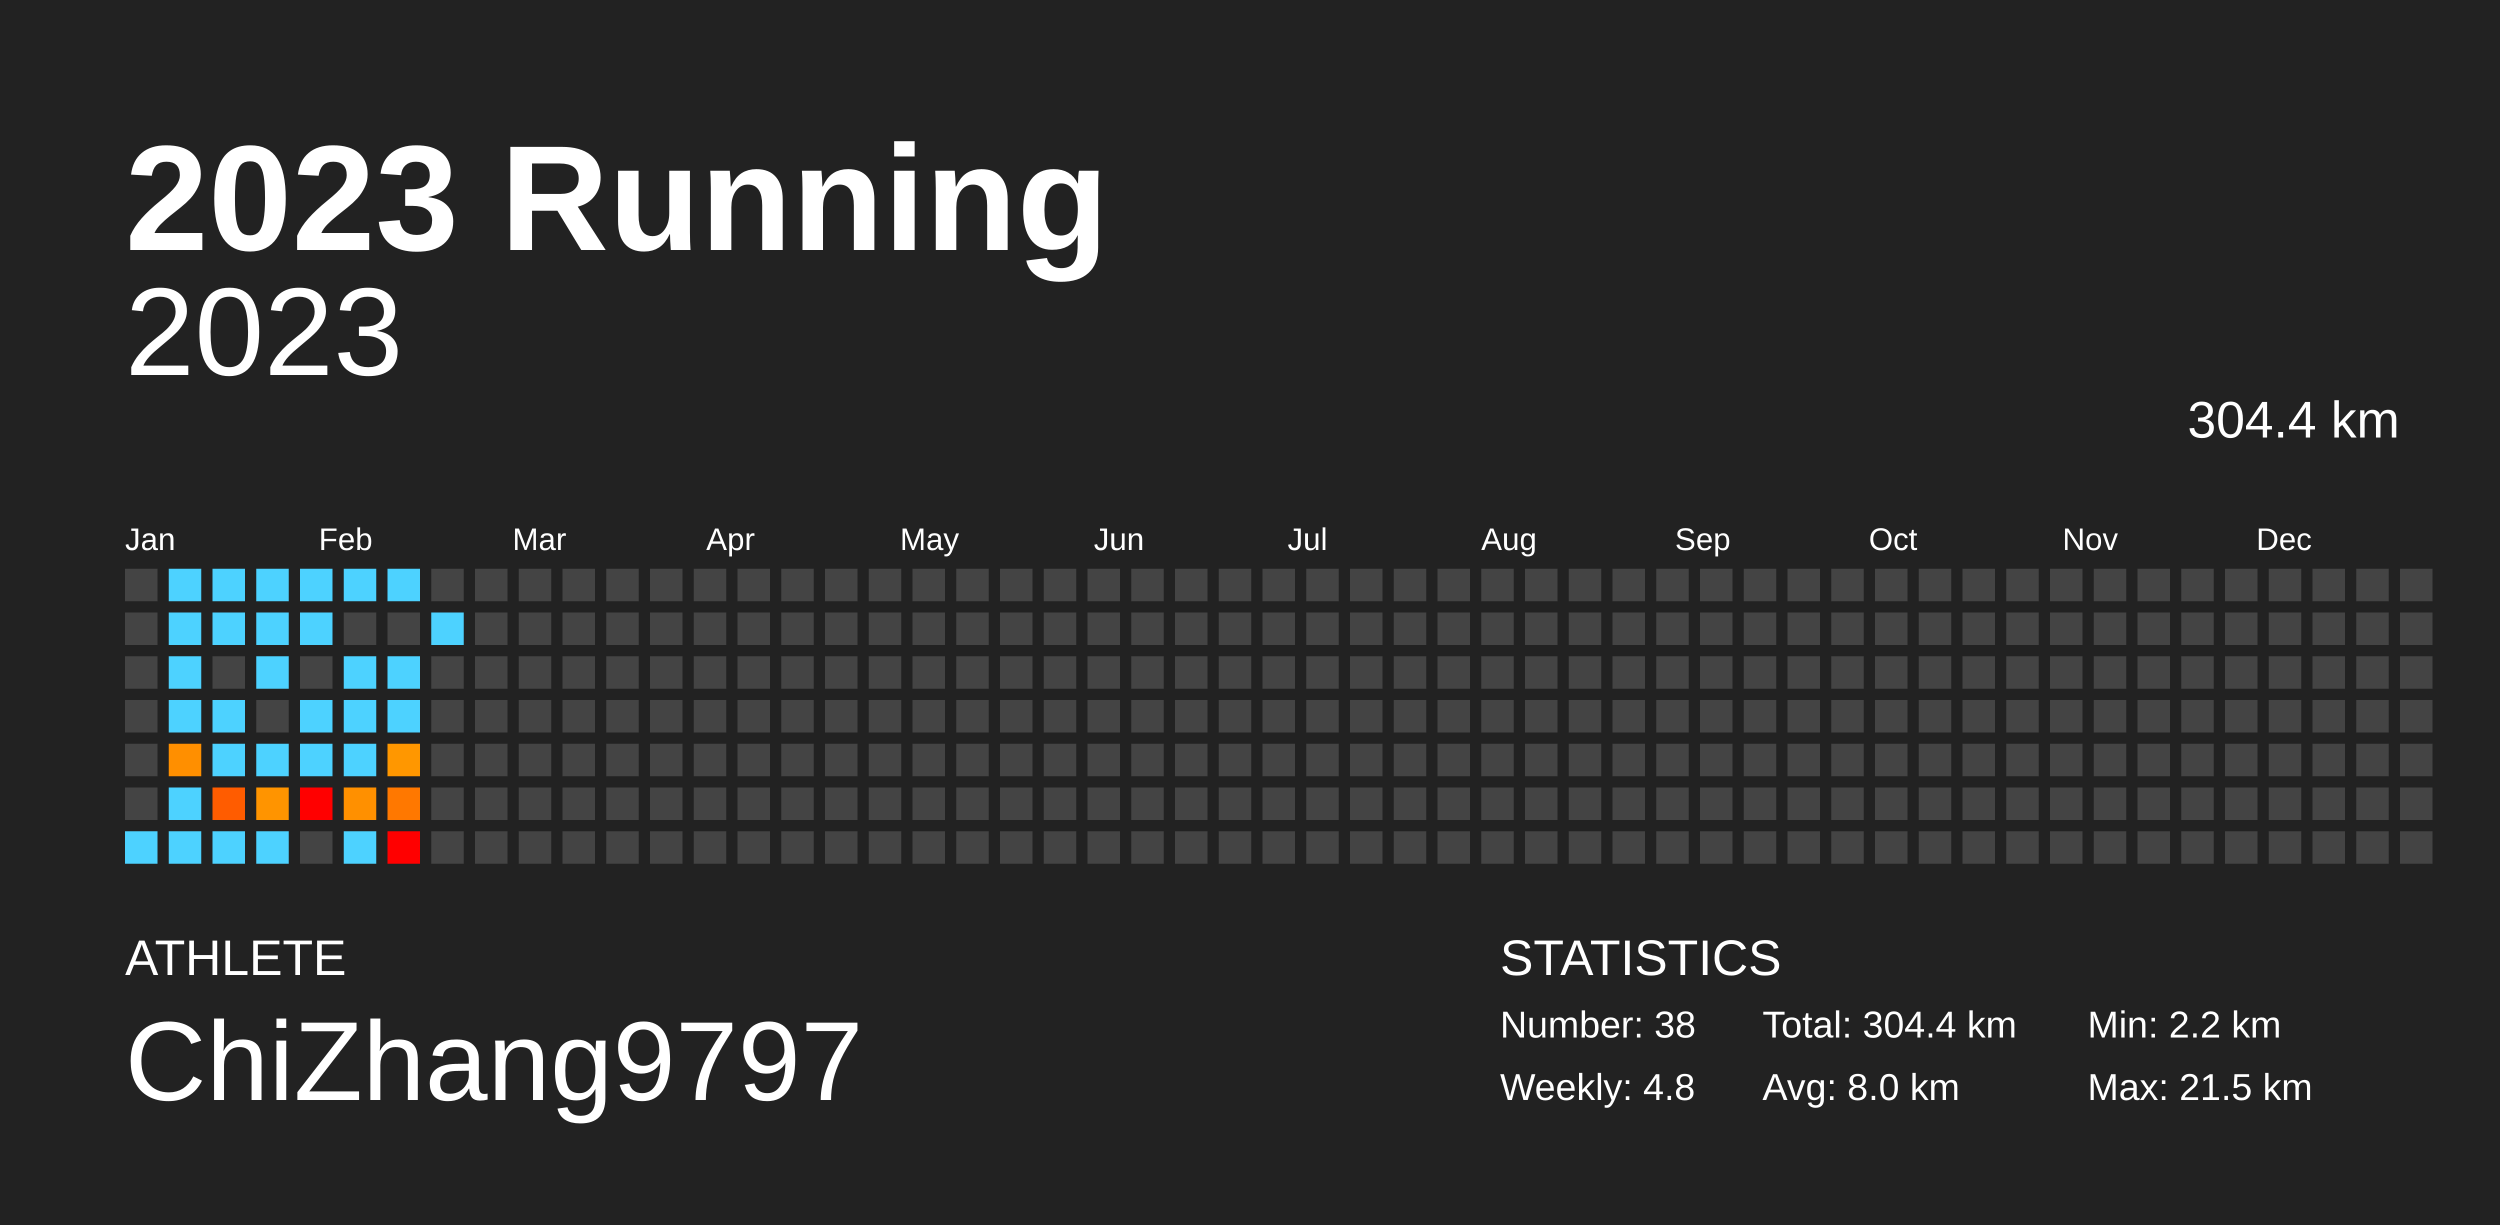
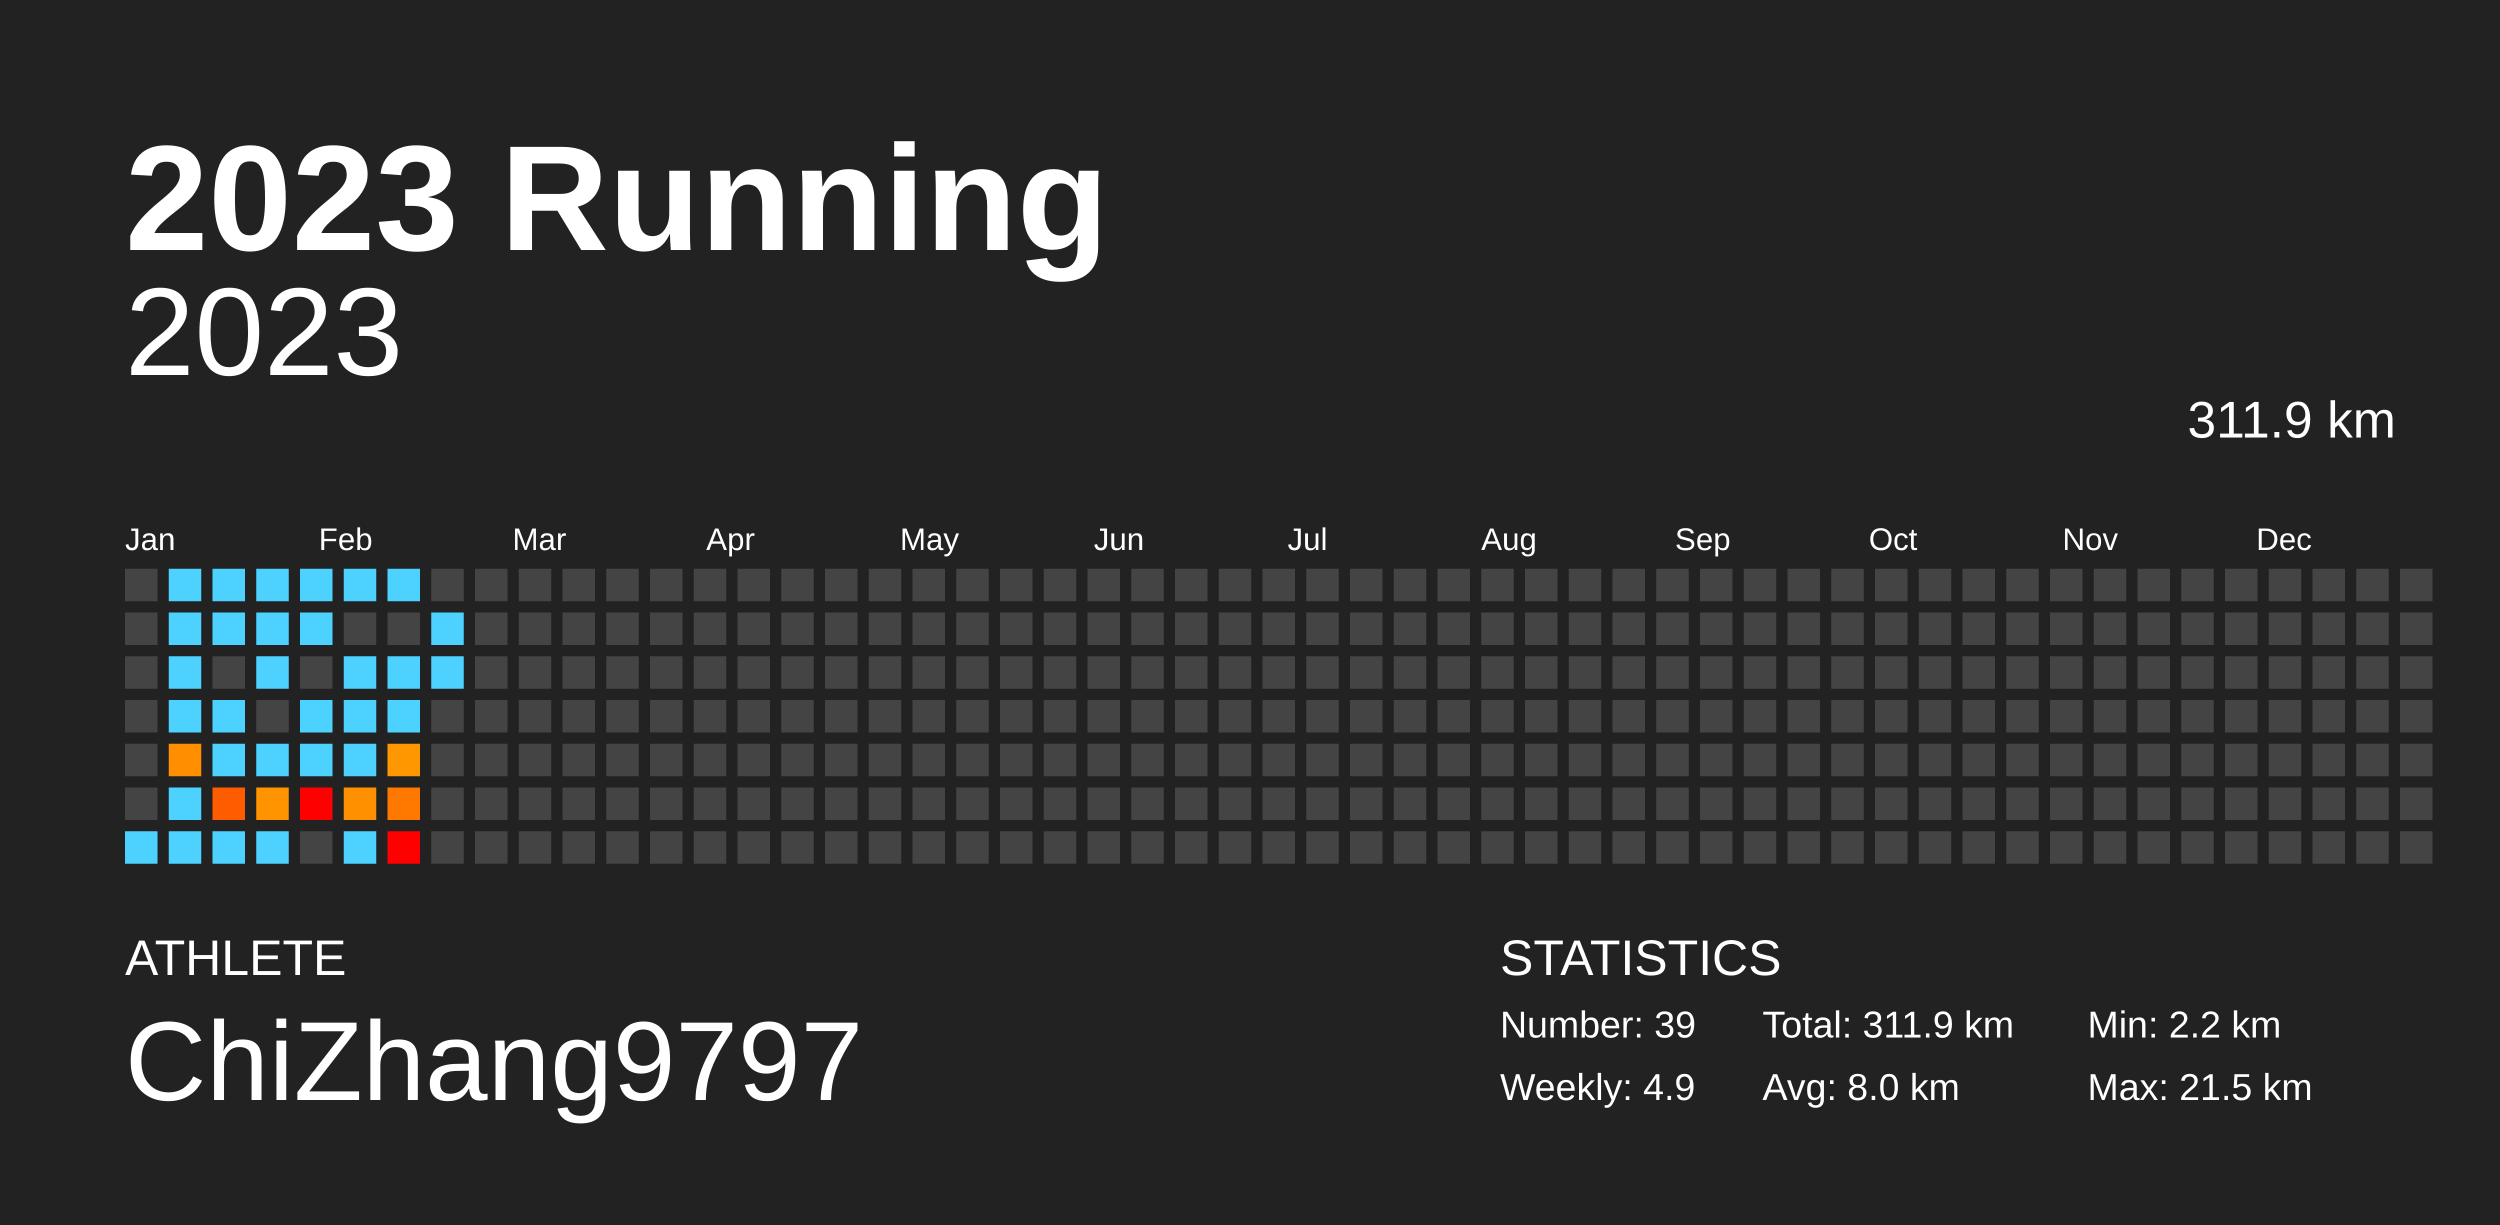
<svg xmlns="http://www.w3.org/2000/svg" baseProfile="full" height="98mm" version="1.1" viewBox="0,0,200,98" width="200mm">
  <defs />
  <rect fill="#222222" height="98" width="200" x="0" y="0" />
  <text fill="#FFFFFF" style="font-size:12px; font-family:Arial; font-weight:bold;" x="10" y="20">2023 Running</text>
  <text fill="#FFFFFF" style="font-size:4px; font-family:Arial" x="10" y="78">ATHLETE</text>
  <text fill="#FFFFFF" style="font-size:9px; font-family:Arial" x="10" y="88">ChiZhang9797</text>
  <text fill="#FFFFFF" style="font-size:4px; font-family:Arial" x="120" y="78">STATISTICS</text>
-   <text fill="#FFFFFF" style="font-size:3px; font-family:Arial" x="120" y="83">Number: 38</text>
-   <text fill="#FFFFFF" style="font-size:3px; font-family:Arial" x="120" y="88">Weekly: 4.8</text>
-   <text fill="#FFFFFF" style="font-size:3px; font-family:Arial" x="141" y="83">Total: 304.4 km</text>
+   <text fill="#FFFFFF" style="font-size:3px; font-family:Arial" x="120" y="83">Number: 39</text>
+   <text fill="#FFFFFF" style="font-size:3px; font-family:Arial" x="120" y="88">Weekly: 4.9</text>
+   <text fill="#FFFFFF" style="font-size:3px; font-family:Arial" x="141" y="83">Total: 311.9 km</text>
  <text fill="#FFFFFF" style="font-size:3px; font-family:Arial" x="141" y="88">Avg: 8.0 km</text>
  <text fill="#FFFFFF" style="font-size:3px; font-family:Arial" x="167" y="83">Min: 2.2 km</text>
  <text fill="#FFFFFF" style="font-size:3px; font-family:Arial" x="167" y="88">Max: 21.5 km</text>
  <text alignment-baseline="hanging" fill="#FFFFFF" style="font-size:10.0px; font-family:Arial;" x="10" y="30">2023</text>
-   <text alignment-baseline="hanging" fill="#FFFFFF" style="font-size:4.125px; font-family:Arial;" x="175" y="35">304.4 km</text>
+   <text alignment-baseline="hanging" fill="#FFFFFF" style="font-size:4.125px; font-family:Arial;" x="175" y="35">311.9 km</text>
  <text fill="#FFFFFF" style="font-size:2.5px; font-family:Arial" x="10.0" y="44">Jan</text>
  <text fill="#FFFFFF" style="font-size:2.5px; font-family:Arial" x="25.5" y="44">Feb</text>
  <text fill="#FFFFFF" style="font-size:2.5px; font-family:Arial" x="41.0" y="44">Mar</text>
  <text fill="#FFFFFF" style="font-size:2.5px; font-family:Arial" x="56.5" y="44">Apr</text>
  <text fill="#FFFFFF" style="font-size:2.5px; font-family:Arial" x="72.0" y="44">May</text>
  <text fill="#FFFFFF" style="font-size:2.5px; font-family:Arial" x="87.5" y="44">Jun</text>
  <text fill="#FFFFFF" style="font-size:2.5px; font-family:Arial" x="103.0" y="44">Jul</text>
  <text fill="#FFFFFF" style="font-size:2.5px; font-family:Arial" x="118.5" y="44">Aug</text>
  <text fill="#FFFFFF" style="font-size:2.5px; font-family:Arial" x="134.0" y="44">Sep</text>
  <text fill="#FFFFFF" style="font-size:2.5px; font-family:Arial" x="149.5" y="44">Oct</text>
  <text fill="#FFFFFF" style="font-size:2.5px; font-family:Arial" x="165.0" y="44">Nov</text>
  <text fill="#FFFFFF" style="font-size:2.5px; font-family:Arial" x="180.5" y="44">Dec</text>
  <rect fill="#444444" height="2.6" width="2.6" x="10.0" y="45.5" />
  <rect fill="#444444" height="2.6" width="2.6" x="10.0" y="49.0" />
  <rect fill="#444444" height="2.6" width="2.6" x="10.0" y="52.5" />
  <rect fill="#444444" height="2.6" width="2.6" x="10.0" y="56.0" />
  <rect fill="#444444" height="2.6" width="2.6" x="10.0" y="59.5" />
  <rect fill="#444444" height="2.6" width="2.6" x="10.0" y="63.0" />
  <rect fill="#4dd2ff" height="2.6" width="2.6" x="10.0" y="66.5" />
  <rect fill="#4dd2ff" height="2.6" width="2.6" x="13.5" y="45.5" />
  <rect fill="#4dd2ff" height="2.6" width="2.6" x="13.5" y="49.0" />
  <rect fill="#4dd2ff" height="2.6" width="2.6" x="13.5" y="52.5" />
  <rect fill="#4dd2ff" height="2.6" width="2.6" x="13.5" y="56.0" />
  <rect fill="#ff8f00" height="2.6" width="2.6" x="13.5" y="59.5" />
  <rect fill="#4dd2ff" height="2.6" width="2.6" x="13.5" y="63.0" />
  <rect fill="#4dd2ff" height="2.6" width="2.6" x="13.5" y="66.5" />
  <rect fill="#4dd2ff" height="2.6" width="2.6" x="17.0" y="45.5" />
  <rect fill="#4dd2ff" height="2.6" width="2.6" x="17.0" y="49.0" />
  <rect fill="#444444" height="2.6" width="2.6" x="17.0" y="52.5" />
  <rect fill="#4dd2ff" height="2.6" width="2.6" x="17.0" y="56.0" />
  <rect fill="#4dd2ff" height="2.6" width="2.6" x="17.0" y="59.5" />
  <rect fill="#ff5c00" height="2.6" width="2.6" x="17.0" y="63.0" />
  <rect fill="#4dd2ff" height="2.6" width="2.6" x="17.0" y="66.5" />
  <rect fill="#4dd2ff" height="2.6" width="2.6" x="20.5" y="45.5" />
  <rect fill="#4dd2ff" height="2.6" width="2.6" x="20.5" y="49.0" />
  <rect fill="#4dd2ff" height="2.6" width="2.6" x="20.5" y="52.5" />
  <rect fill="#444444" height="2.6" width="2.6" x="20.5" y="56.0" />
  <rect fill="#4dd2ff" height="2.6" width="2.6" x="20.5" y="59.5" />
  <rect fill="#ff9400" height="2.6" width="2.6" x="20.5" y="63.0" />
  <rect fill="#4dd2ff" height="2.6" width="2.6" x="20.5" y="66.5" />
  <rect fill="#4dd2ff" height="2.6" width="2.6" x="24.0" y="45.5" />
  <rect fill="#4dd2ff" height="2.6" width="2.6" x="24.0" y="49.0" />
  <rect fill="#444444" height="2.6" width="2.6" x="24.0" y="52.5" />
  <rect fill="#4dd2ff" height="2.6" width="2.6" x="24.0" y="56.0" />
  <rect fill="#4dd2ff" height="2.6" width="2.6" x="24.0" y="59.5" />
  <rect fill="red" height="2.6" width="2.6" x="24.0" y="63.0" />
  <rect fill="#444444" height="2.6" width="2.6" x="24.0" y="66.5" />
  <rect fill="#4dd2ff" height="2.6" width="2.6" x="27.5" y="45.5" />
  <rect fill="#444444" height="2.6" width="2.6" x="27.5" y="49.0" />
  <rect fill="#4dd2ff" height="2.6" width="2.6" x="27.5" y="52.5" />
  <rect fill="#4dd2ff" height="2.6" width="2.6" x="27.5" y="56.0" />
  <rect fill="#4dd2ff" height="2.6" width="2.6" x="27.5" y="59.5" />
  <rect fill="#ff9000" height="2.6" width="2.6" x="27.5" y="63.0" />
  <rect fill="#4dd2ff" height="2.6" width="2.6" x="27.5" y="66.5" />
  <rect fill="#4dd2ff" height="2.6" width="2.6" x="31.0" y="45.5" />
  <rect fill="#444444" height="2.6" width="2.6" x="31.0" y="49.0" />
  <rect fill="#4dd2ff" height="2.6" width="2.6" x="31.0" y="52.5" />
  <rect fill="#4dd2ff" height="2.6" width="2.6" x="31.0" y="56.0" />
  <rect fill="#ff9700" height="2.6" width="2.6" x="31.0" y="59.5" />
  <rect fill="#ff7800" height="2.6" width="2.6" x="31.0" y="63.0" />
  <rect fill="red" height="2.6" width="2.6" x="31.0" y="66.5" />
  <rect fill="#444444" height="2.6" width="2.6" x="34.5" y="45.5" />
  <rect fill="#4dd2ff" height="2.6" width="2.6" x="34.5" y="49.0" />
-   <rect fill="#444444" height="2.6" width="2.6" x="34.5" y="52.5" />
+   <rect fill="#4dd2ff" height="2.6" width="2.6" x="34.5" y="52.5" />
  <rect fill="#444444" height="2.6" width="2.6" x="34.5" y="56.0" />
  <rect fill="#444444" height="2.6" width="2.6" x="34.5" y="59.5" />
  <rect fill="#444444" height="2.6" width="2.6" x="34.5" y="63.0" />
  <rect fill="#444444" height="2.6" width="2.6" x="34.5" y="66.5" />
  <rect fill="#444444" height="2.6" width="2.6" x="38.0" y="45.5" />
  <rect fill="#444444" height="2.6" width="2.6" x="38.0" y="49.0" />
  <rect fill="#444444" height="2.6" width="2.6" x="38.0" y="52.5" />
  <rect fill="#444444" height="2.6" width="2.6" x="38.0" y="56.0" />
  <rect fill="#444444" height="2.6" width="2.6" x="38.0" y="59.5" />
  <rect fill="#444444" height="2.6" width="2.6" x="38.0" y="63.0" />
  <rect fill="#444444" height="2.6" width="2.6" x="38.0" y="66.5" />
  <rect fill="#444444" height="2.6" width="2.6" x="41.5" y="45.5" />
  <rect fill="#444444" height="2.6" width="2.6" x="41.5" y="49.0" />
  <rect fill="#444444" height="2.6" width="2.6" x="41.5" y="52.5" />
  <rect fill="#444444" height="2.6" width="2.6" x="41.5" y="56.0" />
  <rect fill="#444444" height="2.6" width="2.6" x="41.5" y="59.5" />
  <rect fill="#444444" height="2.6" width="2.6" x="41.5" y="63.0" />
  <rect fill="#444444" height="2.6" width="2.6" x="41.5" y="66.5" />
  <rect fill="#444444" height="2.6" width="2.6" x="45.0" y="45.5" />
  <rect fill="#444444" height="2.6" width="2.6" x="45.0" y="49.0" />
  <rect fill="#444444" height="2.6" width="2.6" x="45.0" y="52.5" />
  <rect fill="#444444" height="2.6" width="2.6" x="45.0" y="56.0" />
  <rect fill="#444444" height="2.6" width="2.6" x="45.0" y="59.5" />
  <rect fill="#444444" height="2.6" width="2.6" x="45.0" y="63.0" />
  <rect fill="#444444" height="2.6" width="2.6" x="45.0" y="66.5" />
  <rect fill="#444444" height="2.6" width="2.6" x="48.5" y="45.5" />
  <rect fill="#444444" height="2.6" width="2.6" x="48.5" y="49.0" />
  <rect fill="#444444" height="2.6" width="2.6" x="48.5" y="52.5" />
  <rect fill="#444444" height="2.6" width="2.6" x="48.5" y="56.0" />
  <rect fill="#444444" height="2.6" width="2.6" x="48.5" y="59.5" />
  <rect fill="#444444" height="2.6" width="2.6" x="48.5" y="63.0" />
  <rect fill="#444444" height="2.6" width="2.6" x="48.5" y="66.5" />
  <rect fill="#444444" height="2.6" width="2.6" x="52.0" y="45.5" />
  <rect fill="#444444" height="2.6" width="2.6" x="52.0" y="49.0" />
  <rect fill="#444444" height="2.6" width="2.6" x="52.0" y="52.5" />
  <rect fill="#444444" height="2.6" width="2.6" x="52.0" y="56.0" />
  <rect fill="#444444" height="2.6" width="2.6" x="52.0" y="59.5" />
  <rect fill="#444444" height="2.6" width="2.6" x="52.0" y="63.0" />
  <rect fill="#444444" height="2.6" width="2.6" x="52.0" y="66.5" />
  <rect fill="#444444" height="2.6" width="2.6" x="55.5" y="45.5" />
  <rect fill="#444444" height="2.6" width="2.6" x="55.5" y="49.0" />
  <rect fill="#444444" height="2.6" width="2.6" x="55.5" y="52.5" />
  <rect fill="#444444" height="2.6" width="2.6" x="55.5" y="56.0" />
  <rect fill="#444444" height="2.6" width="2.6" x="55.5" y="59.5" />
  <rect fill="#444444" height="2.6" width="2.6" x="55.5" y="63.0" />
  <rect fill="#444444" height="2.6" width="2.6" x="55.5" y="66.5" />
  <rect fill="#444444" height="2.6" width="2.6" x="59.0" y="45.5" />
  <rect fill="#444444" height="2.6" width="2.6" x="59.0" y="49.0" />
  <rect fill="#444444" height="2.6" width="2.6" x="59.0" y="52.5" />
  <rect fill="#444444" height="2.6" width="2.6" x="59.0" y="56.0" />
  <rect fill="#444444" height="2.6" width="2.6" x="59.0" y="59.5" />
  <rect fill="#444444" height="2.6" width="2.6" x="59.0" y="63.0" />
  <rect fill="#444444" height="2.6" width="2.6" x="59.0" y="66.5" />
  <rect fill="#444444" height="2.6" width="2.6" x="62.5" y="45.5" />
  <rect fill="#444444" height="2.6" width="2.6" x="62.5" y="49.0" />
  <rect fill="#444444" height="2.6" width="2.6" x="62.5" y="52.5" />
  <rect fill="#444444" height="2.6" width="2.6" x="62.5" y="56.0" />
  <rect fill="#444444" height="2.6" width="2.6" x="62.5" y="59.5" />
  <rect fill="#444444" height="2.6" width="2.6" x="62.5" y="63.0" />
  <rect fill="#444444" height="2.6" width="2.6" x="62.5" y="66.5" />
  <rect fill="#444444" height="2.6" width="2.6" x="66.0" y="45.5" />
  <rect fill="#444444" height="2.6" width="2.6" x="66.0" y="49.0" />
  <rect fill="#444444" height="2.6" width="2.6" x="66.0" y="52.5" />
  <rect fill="#444444" height="2.6" width="2.6" x="66.0" y="56.0" />
  <rect fill="#444444" height="2.6" width="2.6" x="66.0" y="59.5" />
  <rect fill="#444444" height="2.6" width="2.6" x="66.0" y="63.0" />
  <rect fill="#444444" height="2.6" width="2.6" x="66.0" y="66.5" />
  <rect fill="#444444" height="2.6" width="2.6" x="69.5" y="45.5" />
  <rect fill="#444444" height="2.6" width="2.6" x="69.5" y="49.0" />
  <rect fill="#444444" height="2.6" width="2.6" x="69.5" y="52.5" />
  <rect fill="#444444" height="2.6" width="2.6" x="69.5" y="56.0" />
  <rect fill="#444444" height="2.6" width="2.6" x="69.5" y="59.5" />
  <rect fill="#444444" height="2.6" width="2.6" x="69.5" y="63.0" />
  <rect fill="#444444" height="2.6" width="2.6" x="69.5" y="66.5" />
  <rect fill="#444444" height="2.6" width="2.6" x="73.0" y="45.5" />
  <rect fill="#444444" height="2.6" width="2.6" x="73.0" y="49.0" />
  <rect fill="#444444" height="2.6" width="2.6" x="73.0" y="52.5" />
  <rect fill="#444444" height="2.6" width="2.6" x="73.0" y="56.0" />
  <rect fill="#444444" height="2.6" width="2.6" x="73.0" y="59.5" />
  <rect fill="#444444" height="2.6" width="2.6" x="73.0" y="63.0" />
  <rect fill="#444444" height="2.6" width="2.6" x="73.0" y="66.5" />
  <rect fill="#444444" height="2.6" width="2.6" x="76.5" y="45.5" />
  <rect fill="#444444" height="2.6" width="2.6" x="76.5" y="49.0" />
  <rect fill="#444444" height="2.6" width="2.6" x="76.5" y="52.5" />
  <rect fill="#444444" height="2.6" width="2.6" x="76.5" y="56.0" />
  <rect fill="#444444" height="2.6" width="2.6" x="76.5" y="59.5" />
  <rect fill="#444444" height="2.6" width="2.6" x="76.5" y="63.0" />
  <rect fill="#444444" height="2.6" width="2.6" x="76.5" y="66.5" />
  <rect fill="#444444" height="2.6" width="2.6" x="80.0" y="45.5" />
  <rect fill="#444444" height="2.6" width="2.6" x="80.0" y="49.0" />
  <rect fill="#444444" height="2.6" width="2.6" x="80.0" y="52.5" />
  <rect fill="#444444" height="2.6" width="2.6" x="80.0" y="56.0" />
  <rect fill="#444444" height="2.6" width="2.6" x="80.0" y="59.5" />
  <rect fill="#444444" height="2.6" width="2.6" x="80.0" y="63.0" />
  <rect fill="#444444" height="2.6" width="2.6" x="80.0" y="66.5" />
  <rect fill="#444444" height="2.6" width="2.6" x="83.5" y="45.5" />
  <rect fill="#444444" height="2.6" width="2.6" x="83.5" y="49.0" />
  <rect fill="#444444" height="2.6" width="2.6" x="83.5" y="52.5" />
  <rect fill="#444444" height="2.6" width="2.6" x="83.5" y="56.0" />
  <rect fill="#444444" height="2.6" width="2.6" x="83.5" y="59.5" />
  <rect fill="#444444" height="2.6" width="2.6" x="83.5" y="63.0" />
  <rect fill="#444444" height="2.6" width="2.6" x="83.5" y="66.5" />
  <rect fill="#444444" height="2.6" width="2.6" x="87.0" y="45.5" />
  <rect fill="#444444" height="2.6" width="2.6" x="87.0" y="49.0" />
  <rect fill="#444444" height="2.6" width="2.6" x="87.0" y="52.5" />
  <rect fill="#444444" height="2.6" width="2.6" x="87.0" y="56.0" />
  <rect fill="#444444" height="2.6" width="2.6" x="87.0" y="59.5" />
  <rect fill="#444444" height="2.6" width="2.6" x="87.0" y="63.0" />
  <rect fill="#444444" height="2.6" width="2.6" x="87.0" y="66.5" />
  <rect fill="#444444" height="2.6" width="2.6" x="90.5" y="45.5" />
  <rect fill="#444444" height="2.6" width="2.6" x="90.5" y="49.0" />
  <rect fill="#444444" height="2.6" width="2.6" x="90.5" y="52.5" />
  <rect fill="#444444" height="2.6" width="2.6" x="90.5" y="56.0" />
  <rect fill="#444444" height="2.6" width="2.6" x="90.5" y="59.5" />
  <rect fill="#444444" height="2.6" width="2.6" x="90.5" y="63.0" />
  <rect fill="#444444" height="2.6" width="2.6" x="90.5" y="66.5" />
  <rect fill="#444444" height="2.6" width="2.6" x="94.0" y="45.5" />
  <rect fill="#444444" height="2.6" width="2.6" x="94.0" y="49.0" />
  <rect fill="#444444" height="2.6" width="2.6" x="94.0" y="52.5" />
  <rect fill="#444444" height="2.6" width="2.6" x="94.0" y="56.0" />
  <rect fill="#444444" height="2.6" width="2.6" x="94.0" y="59.5" />
  <rect fill="#444444" height="2.6" width="2.6" x="94.0" y="63.0" />
  <rect fill="#444444" height="2.6" width="2.6" x="94.0" y="66.5" />
  <rect fill="#444444" height="2.6" width="2.6" x="97.5" y="45.5" />
  <rect fill="#444444" height="2.6" width="2.6" x="97.5" y="49.0" />
  <rect fill="#444444" height="2.6" width="2.6" x="97.5" y="52.5" />
  <rect fill="#444444" height="2.6" width="2.6" x="97.5" y="56.0" />
  <rect fill="#444444" height="2.6" width="2.6" x="97.5" y="59.5" />
  <rect fill="#444444" height="2.6" width="2.6" x="97.5" y="63.0" />
  <rect fill="#444444" height="2.6" width="2.6" x="97.5" y="66.5" />
  <rect fill="#444444" height="2.6" width="2.6" x="101.0" y="45.5" />
  <rect fill="#444444" height="2.6" width="2.6" x="101.0" y="49.0" />
  <rect fill="#444444" height="2.6" width="2.6" x="101.0" y="52.5" />
  <rect fill="#444444" height="2.6" width="2.6" x="101.0" y="56.0" />
  <rect fill="#444444" height="2.6" width="2.6" x="101.0" y="59.5" />
  <rect fill="#444444" height="2.6" width="2.6" x="101.0" y="63.0" />
  <rect fill="#444444" height="2.6" width="2.6" x="101.0" y="66.5" />
  <rect fill="#444444" height="2.6" width="2.6" x="104.5" y="45.5" />
  <rect fill="#444444" height="2.6" width="2.6" x="104.5" y="49.0" />
  <rect fill="#444444" height="2.6" width="2.6" x="104.5" y="52.5" />
  <rect fill="#444444" height="2.6" width="2.6" x="104.5" y="56.0" />
  <rect fill="#444444" height="2.6" width="2.6" x="104.5" y="59.5" />
  <rect fill="#444444" height="2.6" width="2.6" x="104.5" y="63.0" />
  <rect fill="#444444" height="2.6" width="2.6" x="104.5" y="66.5" />
  <rect fill="#444444" height="2.6" width="2.6" x="108.0" y="45.5" />
  <rect fill="#444444" height="2.6" width="2.6" x="108.0" y="49.0" />
  <rect fill="#444444" height="2.6" width="2.6" x="108.0" y="52.5" />
  <rect fill="#444444" height="2.6" width="2.6" x="108.0" y="56.0" />
  <rect fill="#444444" height="2.6" width="2.6" x="108.0" y="59.5" />
  <rect fill="#444444" height="2.6" width="2.6" x="108.0" y="63.0" />
  <rect fill="#444444" height="2.6" width="2.6" x="108.0" y="66.5" />
  <rect fill="#444444" height="2.6" width="2.6" x="111.5" y="45.5" />
  <rect fill="#444444" height="2.6" width="2.6" x="111.5" y="49.0" />
  <rect fill="#444444" height="2.6" width="2.6" x="111.5" y="52.5" />
  <rect fill="#444444" height="2.6" width="2.6" x="111.5" y="56.0" />
  <rect fill="#444444" height="2.6" width="2.6" x="111.5" y="59.5" />
  <rect fill="#444444" height="2.6" width="2.6" x="111.5" y="63.0" />
  <rect fill="#444444" height="2.6" width="2.6" x="111.5" y="66.5" />
  <rect fill="#444444" height="2.6" width="2.6" x="115.0" y="45.5" />
  <rect fill="#444444" height="2.6" width="2.6" x="115.0" y="49.0" />
  <rect fill="#444444" height="2.6" width="2.6" x="115.0" y="52.5" />
  <rect fill="#444444" height="2.6" width="2.6" x="115.0" y="56.0" />
  <rect fill="#444444" height="2.6" width="2.6" x="115.0" y="59.5" />
  <rect fill="#444444" height="2.6" width="2.6" x="115.0" y="63.0" />
  <rect fill="#444444" height="2.6" width="2.6" x="115.0" y="66.5" />
  <rect fill="#444444" height="2.6" width="2.6" x="118.5" y="45.5" />
  <rect fill="#444444" height="2.6" width="2.6" x="118.5" y="49.0" />
  <rect fill="#444444" height="2.6" width="2.6" x="118.5" y="52.5" />
  <rect fill="#444444" height="2.6" width="2.6" x="118.5" y="56.0" />
  <rect fill="#444444" height="2.6" width="2.6" x="118.5" y="59.5" />
  <rect fill="#444444" height="2.6" width="2.6" x="118.5" y="63.0" />
  <rect fill="#444444" height="2.6" width="2.6" x="118.5" y="66.5" />
  <rect fill="#444444" height="2.6" width="2.6" x="122.0" y="45.5" />
  <rect fill="#444444" height="2.6" width="2.6" x="122.0" y="49.0" />
  <rect fill="#444444" height="2.6" width="2.6" x="122.0" y="52.5" />
  <rect fill="#444444" height="2.6" width="2.6" x="122.0" y="56.0" />
  <rect fill="#444444" height="2.6" width="2.6" x="122.0" y="59.5" />
  <rect fill="#444444" height="2.6" width="2.6" x="122.0" y="63.0" />
  <rect fill="#444444" height="2.6" width="2.6" x="122.0" y="66.5" />
  <rect fill="#444444" height="2.6" width="2.6" x="125.5" y="45.5" />
  <rect fill="#444444" height="2.6" width="2.6" x="125.5" y="49.0" />
  <rect fill="#444444" height="2.6" width="2.6" x="125.5" y="52.5" />
  <rect fill="#444444" height="2.6" width="2.6" x="125.5" y="56.0" />
  <rect fill="#444444" height="2.6" width="2.6" x="125.5" y="59.5" />
  <rect fill="#444444" height="2.6" width="2.6" x="125.5" y="63.0" />
  <rect fill="#444444" height="2.6" width="2.6" x="125.5" y="66.5" />
  <rect fill="#444444" height="2.6" width="2.6" x="129.0" y="45.5" />
  <rect fill="#444444" height="2.6" width="2.6" x="129.0" y="49.0" />
  <rect fill="#444444" height="2.6" width="2.6" x="129.0" y="52.5" />
  <rect fill="#444444" height="2.6" width="2.6" x="129.0" y="56.0" />
  <rect fill="#444444" height="2.6" width="2.6" x="129.0" y="59.5" />
  <rect fill="#444444" height="2.6" width="2.6" x="129.0" y="63.0" />
  <rect fill="#444444" height="2.6" width="2.6" x="129.0" y="66.5" />
  <rect fill="#444444" height="2.6" width="2.6" x="132.5" y="45.5" />
  <rect fill="#444444" height="2.6" width="2.6" x="132.5" y="49.0" />
  <rect fill="#444444" height="2.6" width="2.6" x="132.5" y="52.5" />
  <rect fill="#444444" height="2.6" width="2.6" x="132.5" y="56.0" />
  <rect fill="#444444" height="2.6" width="2.6" x="132.5" y="59.5" />
  <rect fill="#444444" height="2.6" width="2.6" x="132.5" y="63.0" />
  <rect fill="#444444" height="2.6" width="2.6" x="132.5" y="66.5" />
  <rect fill="#444444" height="2.6" width="2.6" x="136.0" y="45.5" />
  <rect fill="#444444" height="2.6" width="2.6" x="136.0" y="49.0" />
  <rect fill="#444444" height="2.6" width="2.6" x="136.0" y="52.5" />
  <rect fill="#444444" height="2.6" width="2.6" x="136.0" y="56.0" />
  <rect fill="#444444" height="2.6" width="2.6" x="136.0" y="59.5" />
  <rect fill="#444444" height="2.6" width="2.6" x="136.0" y="63.0" />
  <rect fill="#444444" height="2.6" width="2.6" x="136.0" y="66.5" />
  <rect fill="#444444" height="2.6" width="2.6" x="139.5" y="45.5" />
  <rect fill="#444444" height="2.6" width="2.6" x="139.5" y="49.0" />
  <rect fill="#444444" height="2.6" width="2.6" x="139.5" y="52.5" />
  <rect fill="#444444" height="2.6" width="2.6" x="139.5" y="56.0" />
  <rect fill="#444444" height="2.6" width="2.6" x="139.5" y="59.5" />
  <rect fill="#444444" height="2.6" width="2.6" x="139.5" y="63.0" />
  <rect fill="#444444" height="2.6" width="2.6" x="139.5" y="66.5" />
  <rect fill="#444444" height="2.6" width="2.6" x="143.0" y="45.5" />
  <rect fill="#444444" height="2.6" width="2.6" x="143.0" y="49.0" />
  <rect fill="#444444" height="2.6" width="2.6" x="143.0" y="52.5" />
  <rect fill="#444444" height="2.6" width="2.6" x="143.0" y="56.0" />
  <rect fill="#444444" height="2.6" width="2.6" x="143.0" y="59.5" />
  <rect fill="#444444" height="2.6" width="2.6" x="143.0" y="63.0" />
  <rect fill="#444444" height="2.6" width="2.6" x="143.0" y="66.5" />
  <rect fill="#444444" height="2.6" width="2.6" x="146.5" y="45.5" />
  <rect fill="#444444" height="2.6" width="2.6" x="146.5" y="49.0" />
  <rect fill="#444444" height="2.6" width="2.6" x="146.5" y="52.5" />
  <rect fill="#444444" height="2.6" width="2.6" x="146.5" y="56.0" />
  <rect fill="#444444" height="2.6" width="2.6" x="146.5" y="59.5" />
  <rect fill="#444444" height="2.6" width="2.6" x="146.5" y="63.0" />
  <rect fill="#444444" height="2.6" width="2.6" x="146.5" y="66.5" />
  <rect fill="#444444" height="2.6" width="2.6" x="150.0" y="45.5" />
  <rect fill="#444444" height="2.6" width="2.6" x="150.0" y="49.0" />
  <rect fill="#444444" height="2.6" width="2.6" x="150.0" y="52.5" />
  <rect fill="#444444" height="2.6" width="2.6" x="150.0" y="56.0" />
  <rect fill="#444444" height="2.6" width="2.6" x="150.0" y="59.5" />
  <rect fill="#444444" height="2.6" width="2.6" x="150.0" y="63.0" />
  <rect fill="#444444" height="2.6" width="2.6" x="150.0" y="66.5" />
  <rect fill="#444444" height="2.6" width="2.6" x="153.5" y="45.5" />
  <rect fill="#444444" height="2.6" width="2.6" x="153.5" y="49.0" />
  <rect fill="#444444" height="2.6" width="2.6" x="153.5" y="52.5" />
  <rect fill="#444444" height="2.6" width="2.6" x="153.5" y="56.0" />
  <rect fill="#444444" height="2.6" width="2.6" x="153.5" y="59.5" />
  <rect fill="#444444" height="2.6" width="2.6" x="153.5" y="63.0" />
  <rect fill="#444444" height="2.6" width="2.6" x="153.5" y="66.5" />
  <rect fill="#444444" height="2.6" width="2.6" x="157.0" y="45.5" />
  <rect fill="#444444" height="2.6" width="2.6" x="157.0" y="49.0" />
  <rect fill="#444444" height="2.6" width="2.6" x="157.0" y="52.5" />
  <rect fill="#444444" height="2.6" width="2.6" x="157.0" y="56.0" />
  <rect fill="#444444" height="2.6" width="2.6" x="157.0" y="59.5" />
  <rect fill="#444444" height="2.6" width="2.6" x="157.0" y="63.0" />
  <rect fill="#444444" height="2.6" width="2.6" x="157.0" y="66.5" />
  <rect fill="#444444" height="2.6" width="2.6" x="160.5" y="45.5" />
  <rect fill="#444444" height="2.6" width="2.6" x="160.5" y="49.0" />
  <rect fill="#444444" height="2.6" width="2.6" x="160.5" y="52.5" />
  <rect fill="#444444" height="2.6" width="2.6" x="160.5" y="56.0" />
  <rect fill="#444444" height="2.6" width="2.6" x="160.5" y="59.5" />
  <rect fill="#444444" height="2.6" width="2.6" x="160.5" y="63.0" />
  <rect fill="#444444" height="2.6" width="2.6" x="160.5" y="66.5" />
  <rect fill="#444444" height="2.6" width="2.6" x="164.0" y="45.5" />
  <rect fill="#444444" height="2.6" width="2.6" x="164.0" y="49.0" />
  <rect fill="#444444" height="2.6" width="2.6" x="164.0" y="52.5" />
  <rect fill="#444444" height="2.6" width="2.6" x="164.0" y="56.0" />
  <rect fill="#444444" height="2.6" width="2.6" x="164.0" y="59.5" />
  <rect fill="#444444" height="2.6" width="2.6" x="164.0" y="63.0" />
  <rect fill="#444444" height="2.6" width="2.6" x="164.0" y="66.5" />
  <rect fill="#444444" height="2.6" width="2.6" x="167.5" y="45.5" />
  <rect fill="#444444" height="2.6" width="2.6" x="167.5" y="49.0" />
  <rect fill="#444444" height="2.6" width="2.6" x="167.5" y="52.5" />
  <rect fill="#444444" height="2.6" width="2.6" x="167.5" y="56.0" />
  <rect fill="#444444" height="2.6" width="2.6" x="167.5" y="59.5" />
  <rect fill="#444444" height="2.6" width="2.6" x="167.5" y="63.0" />
  <rect fill="#444444" height="2.6" width="2.6" x="167.5" y="66.5" />
  <rect fill="#444444" height="2.6" width="2.6" x="171.0" y="45.5" />
  <rect fill="#444444" height="2.6" width="2.6" x="171.0" y="49.0" />
  <rect fill="#444444" height="2.6" width="2.6" x="171.0" y="52.5" />
  <rect fill="#444444" height="2.6" width="2.6" x="171.0" y="56.0" />
  <rect fill="#444444" height="2.6" width="2.6" x="171.0" y="59.5" />
  <rect fill="#444444" height="2.6" width="2.6" x="171.0" y="63.0" />
  <rect fill="#444444" height="2.6" width="2.6" x="171.0" y="66.5" />
  <rect fill="#444444" height="2.6" width="2.6" x="174.5" y="45.5" />
  <rect fill="#444444" height="2.6" width="2.6" x="174.5" y="49.0" />
  <rect fill="#444444" height="2.6" width="2.6" x="174.5" y="52.5" />
  <rect fill="#444444" height="2.6" width="2.6" x="174.5" y="56.0" />
  <rect fill="#444444" height="2.6" width="2.6" x="174.5" y="59.5" />
  <rect fill="#444444" height="2.6" width="2.6" x="174.5" y="63.0" />
  <rect fill="#444444" height="2.6" width="2.6" x="174.5" y="66.5" />
  <rect fill="#444444" height="2.6" width="2.6" x="178.0" y="45.5" />
  <rect fill="#444444" height="2.6" width="2.6" x="178.0" y="49.0" />
  <rect fill="#444444" height="2.6" width="2.6" x="178.0" y="52.5" />
  <rect fill="#444444" height="2.6" width="2.6" x="178.0" y="56.0" />
  <rect fill="#444444" height="2.6" width="2.6" x="178.0" y="59.5" />
  <rect fill="#444444" height="2.6" width="2.6" x="178.0" y="63.0" />
  <rect fill="#444444" height="2.6" width="2.6" x="178.0" y="66.5" />
  <rect fill="#444444" height="2.6" width="2.6" x="181.5" y="45.5" />
  <rect fill="#444444" height="2.6" width="2.6" x="181.5" y="49.0" />
  <rect fill="#444444" height="2.6" width="2.6" x="181.5" y="52.5" />
  <rect fill="#444444" height="2.6" width="2.6" x="181.5" y="56.0" />
  <rect fill="#444444" height="2.6" width="2.6" x="181.5" y="59.5" />
  <rect fill="#444444" height="2.6" width="2.6" x="181.5" y="63.0" />
  <rect fill="#444444" height="2.6" width="2.6" x="181.5" y="66.5" />
  <rect fill="#444444" height="2.6" width="2.6" x="185.0" y="45.5" />
  <rect fill="#444444" height="2.6" width="2.6" x="185.0" y="49.0" />
  <rect fill="#444444" height="2.6" width="2.6" x="185.0" y="52.5" />
  <rect fill="#444444" height="2.6" width="2.6" x="185.0" y="56.0" />
  <rect fill="#444444" height="2.6" width="2.6" x="185.0" y="59.5" />
  <rect fill="#444444" height="2.6" width="2.6" x="185.0" y="63.0" />
  <rect fill="#444444" height="2.6" width="2.6" x="185.0" y="66.5" />
  <rect fill="#444444" height="2.6" width="2.6" x="188.5" y="45.5" />
  <rect fill="#444444" height="2.6" width="2.6" x="188.5" y="49.0" />
  <rect fill="#444444" height="2.6" width="2.6" x="188.5" y="52.5" />
  <rect fill="#444444" height="2.6" width="2.6" x="188.5" y="56.0" />
  <rect fill="#444444" height="2.6" width="2.6" x="188.5" y="59.5" />
  <rect fill="#444444" height="2.6" width="2.6" x="188.5" y="63.0" />
  <rect fill="#444444" height="2.6" width="2.6" x="188.5" y="66.5" />
  <rect fill="#444444" height="2.6" width="2.6" x="192.0" y="45.5" />
  <rect fill="#444444" height="2.6" width="2.6" x="192.0" y="49.0" />
  <rect fill="#444444" height="2.6" width="2.6" x="192.0" y="52.5" />
  <rect fill="#444444" height="2.6" width="2.6" x="192.0" y="56.0" />
  <rect fill="#444444" height="2.6" width="2.6" x="192.0" y="59.5" />
  <rect fill="#444444" height="2.6" width="2.6" x="192.0" y="63.0" />
  <rect fill="#444444" height="2.6" width="2.6" x="192.0" y="66.5" />
</svg>
